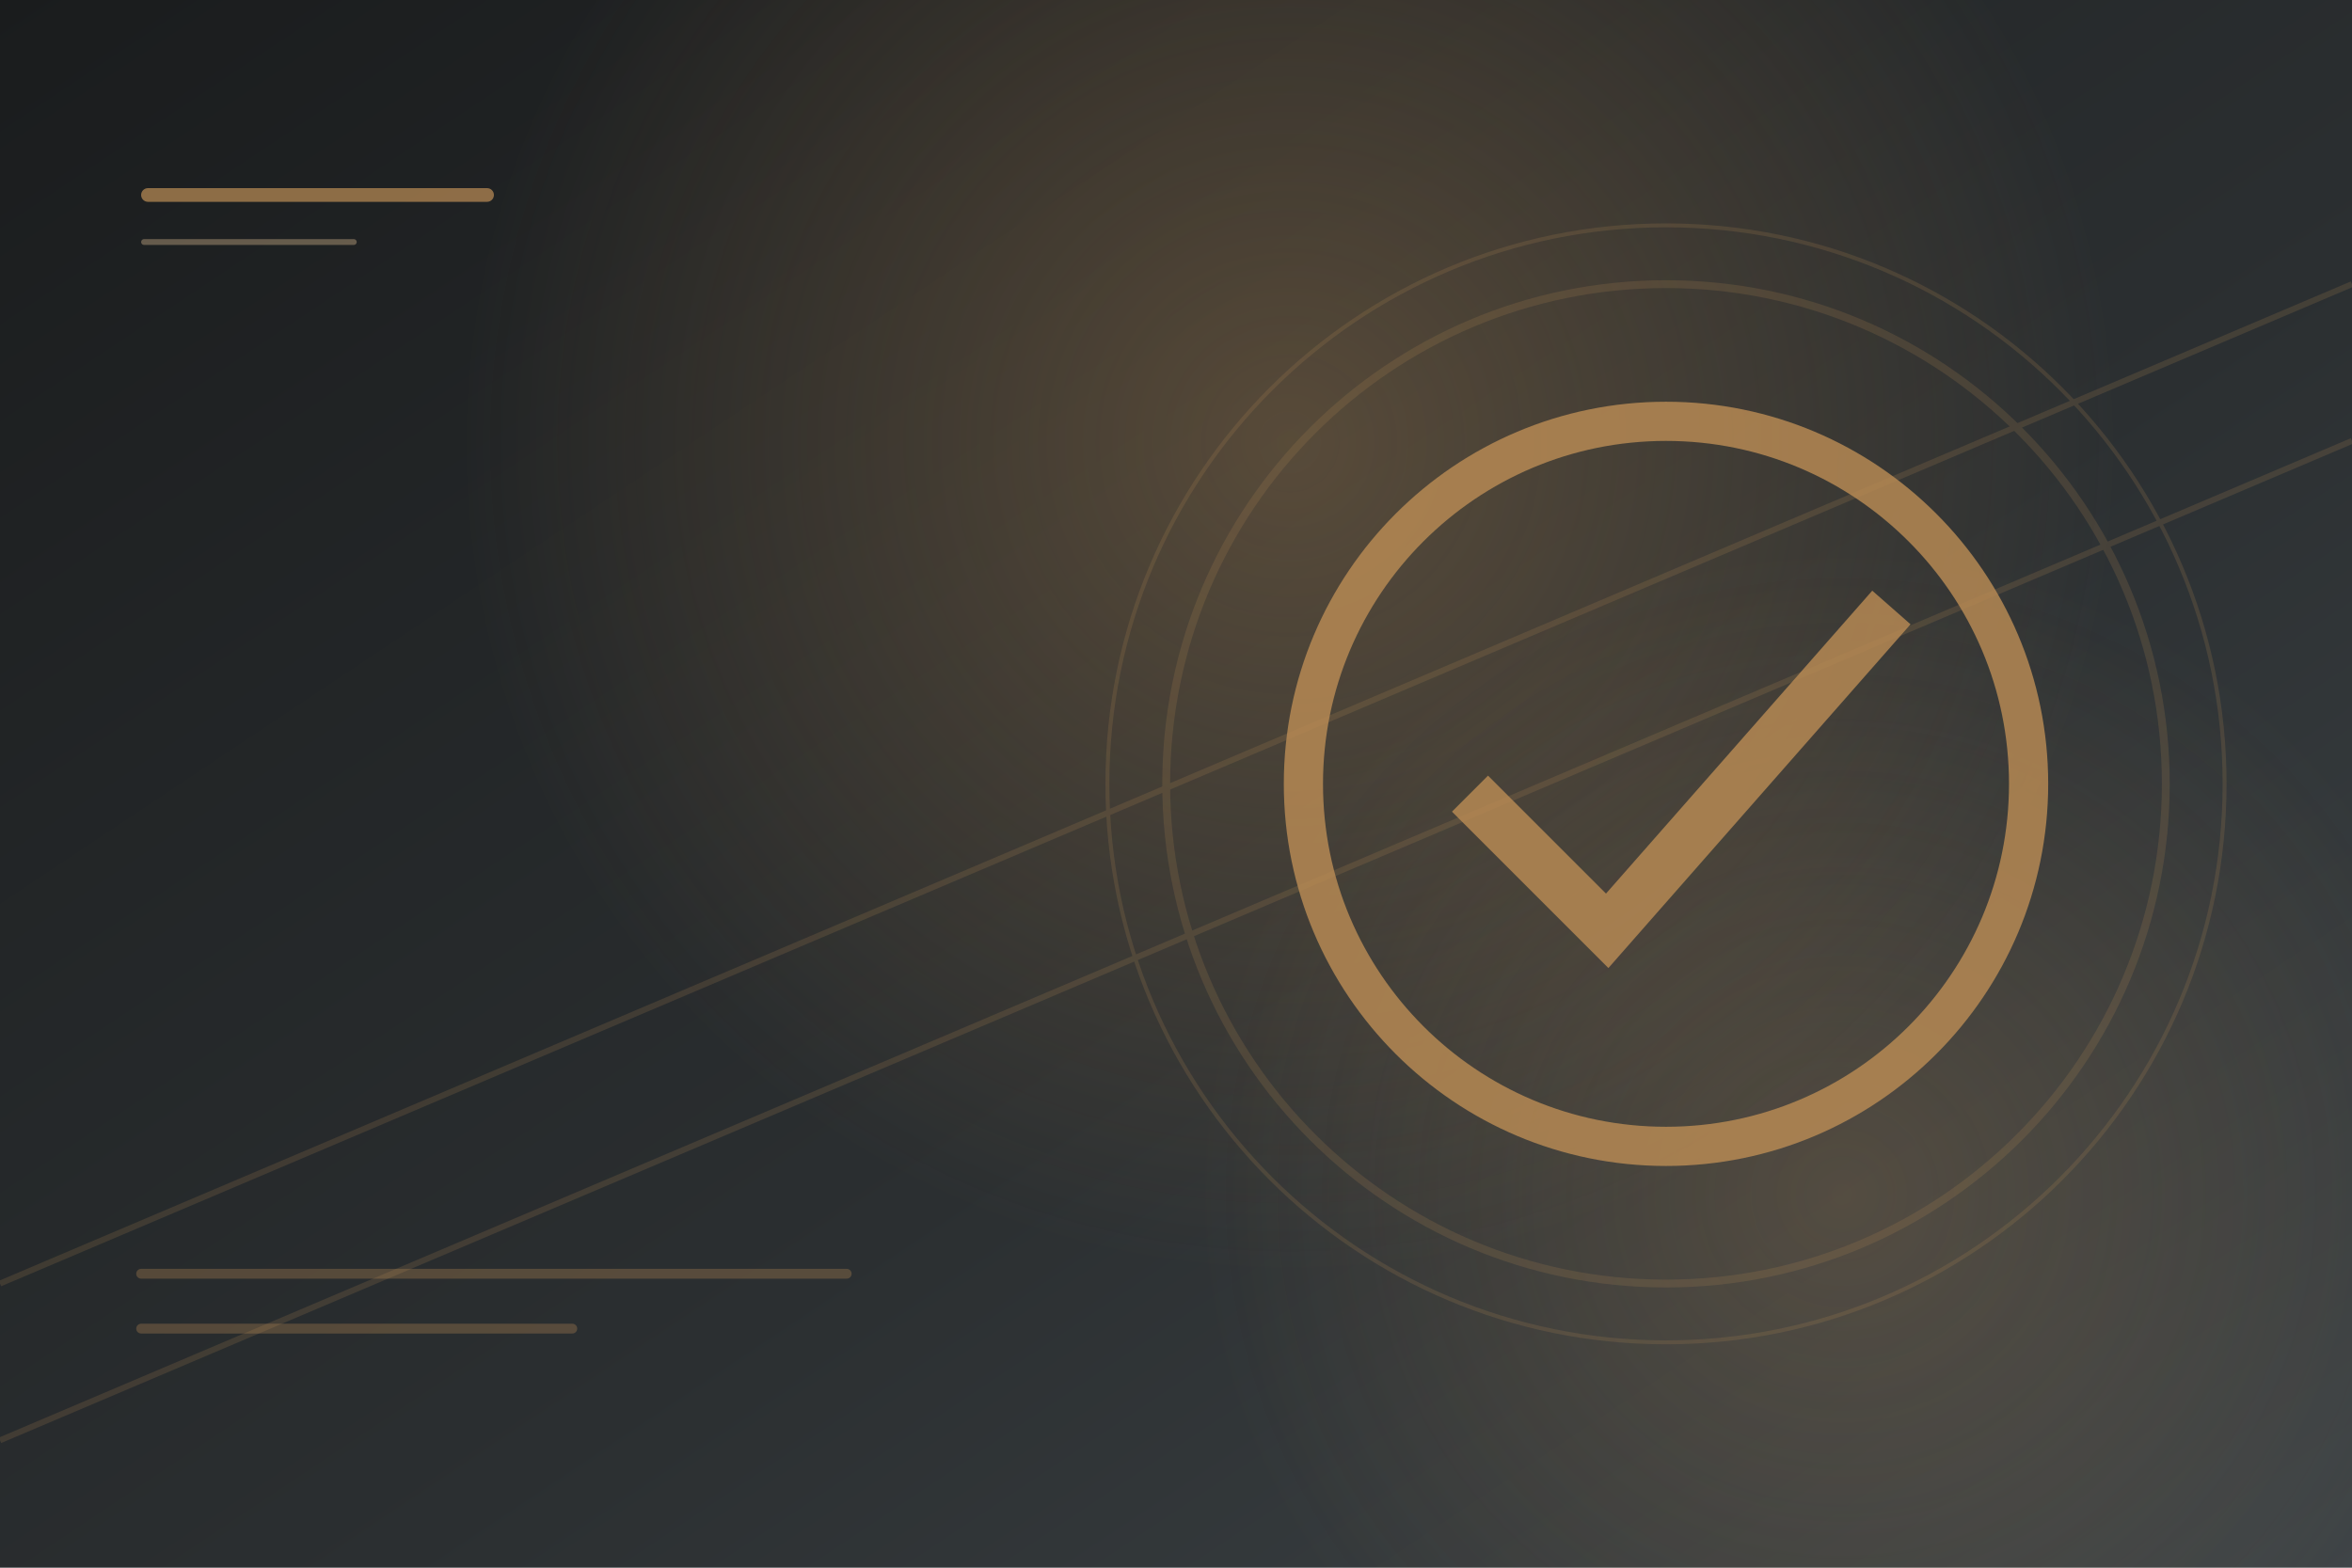
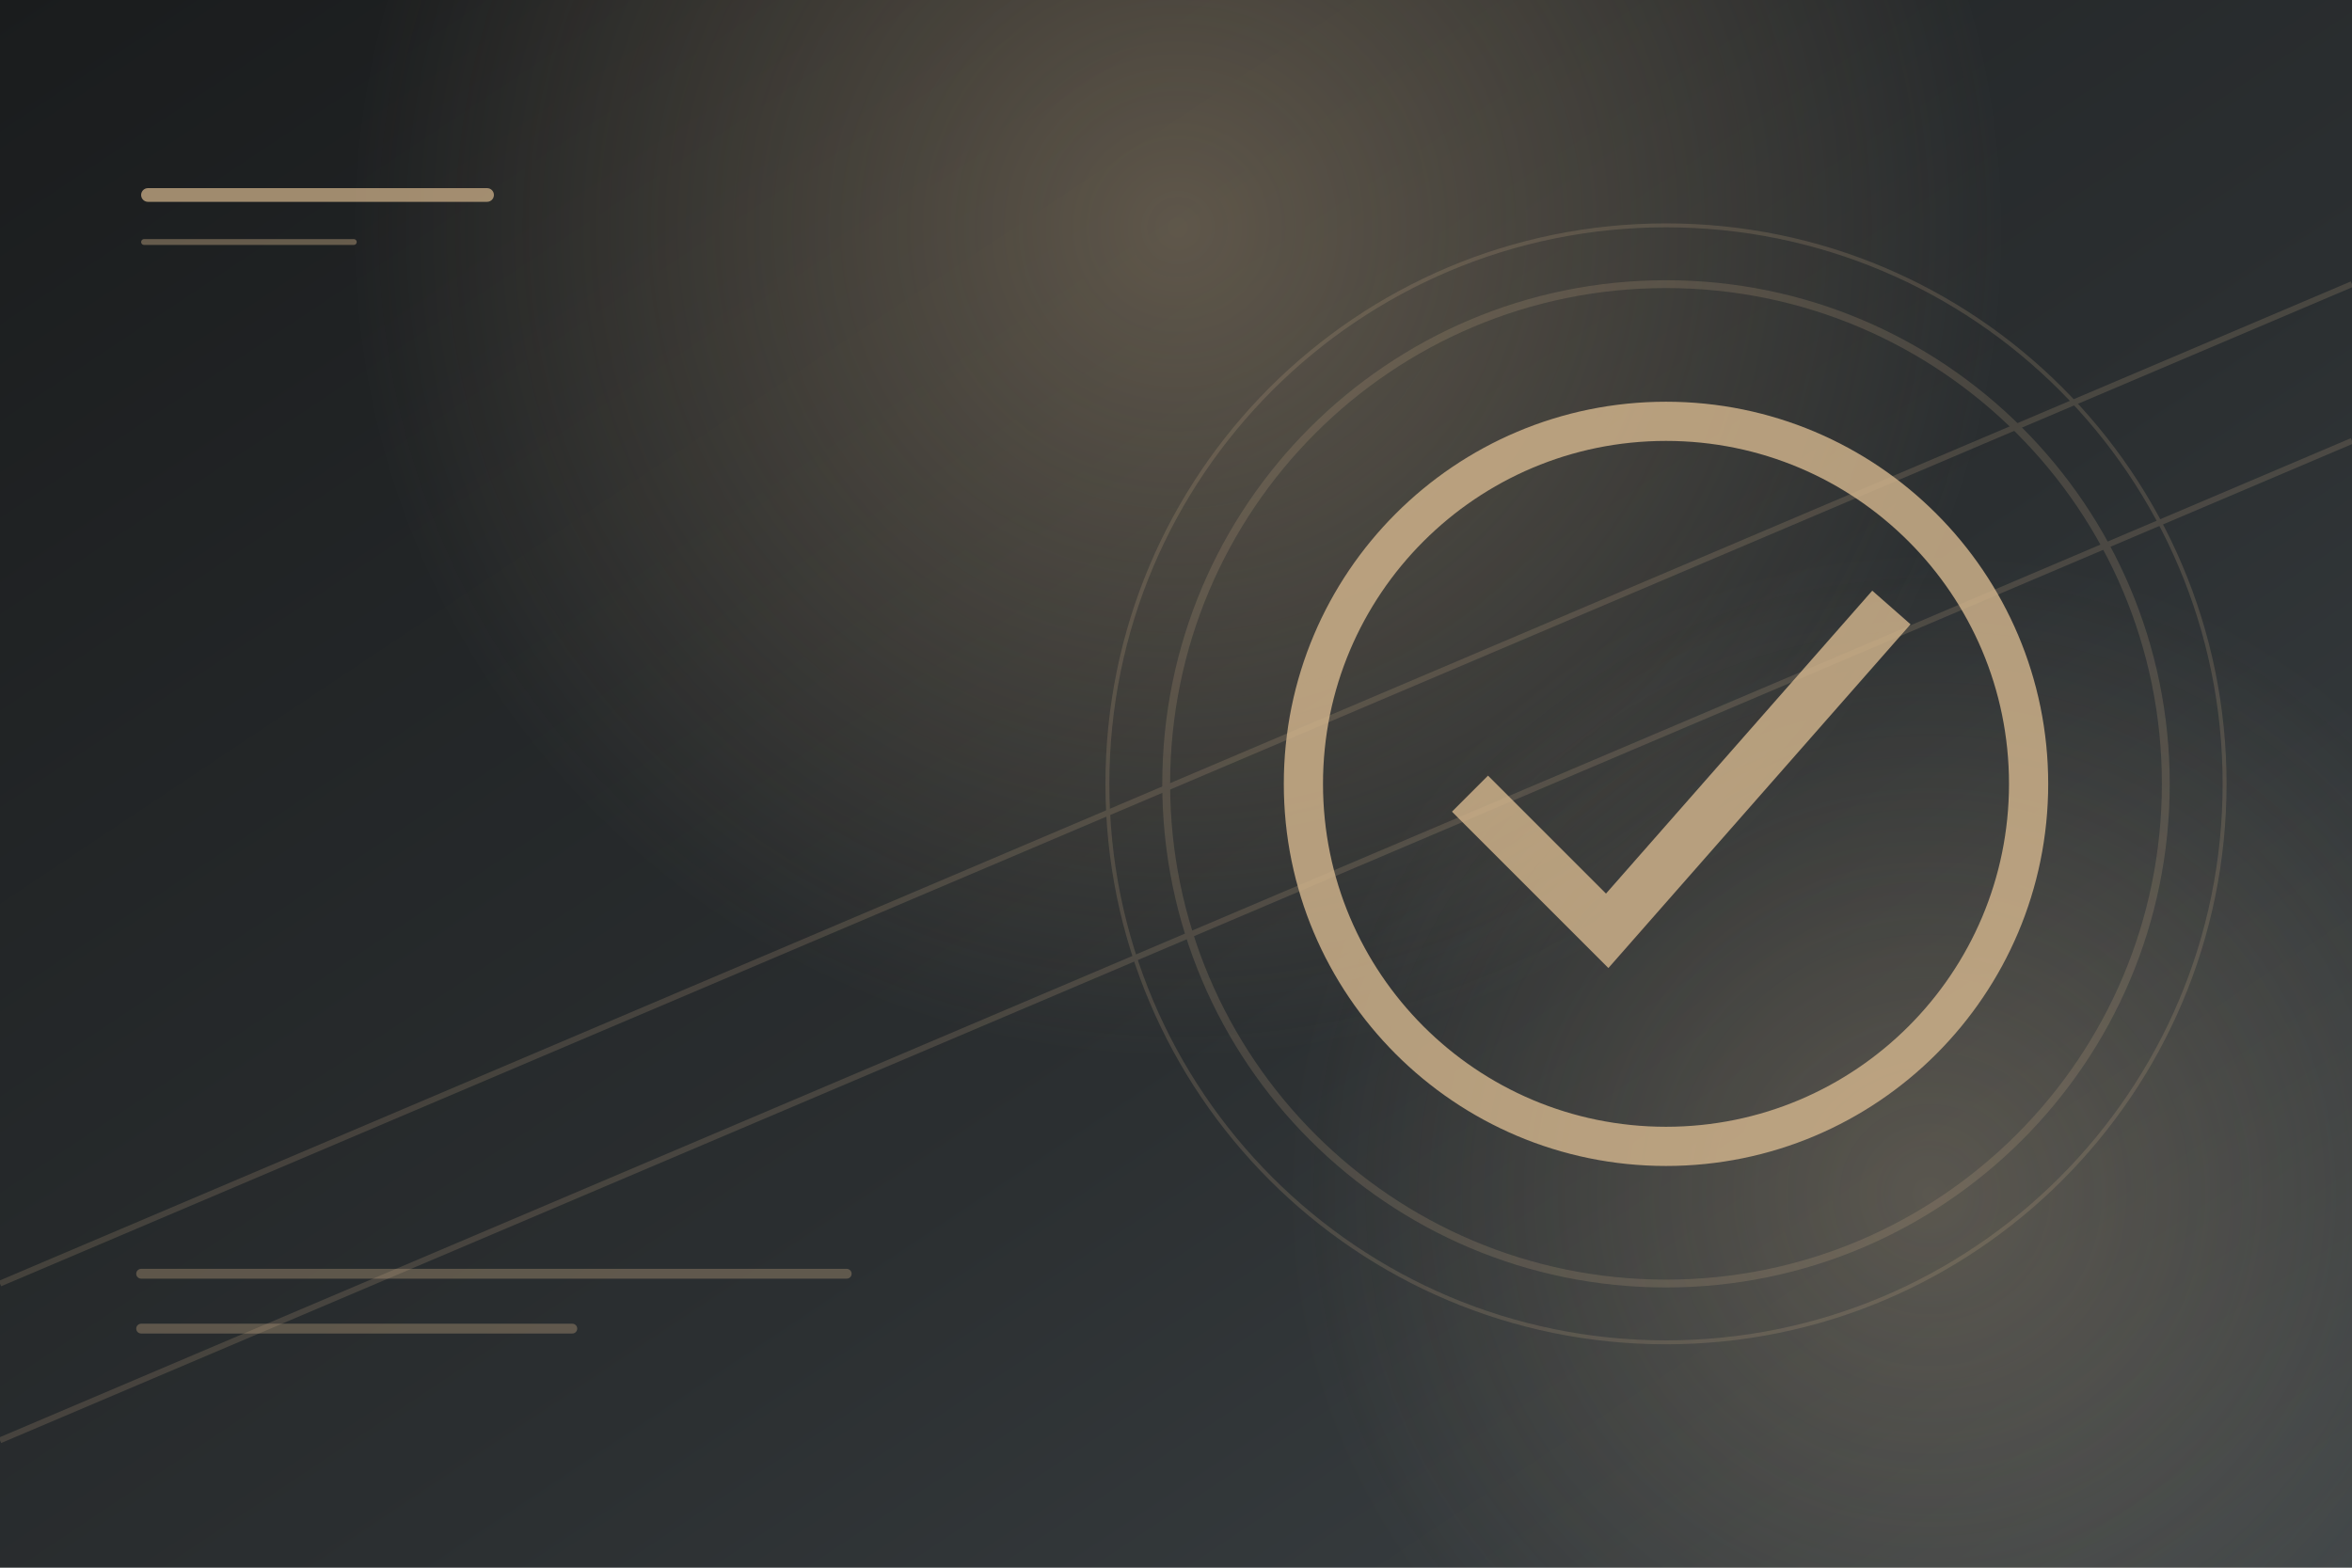
<svg xmlns="http://www.w3.org/2000/svg" width="1200" height="800" viewBox="0 0 1200 800" preserveAspectRatio="xMidYMid meet" role="img" aria-labelledby="title desc">
  <defs>
    <linearGradient id="bg" x1="0" y1="0" x2="1" y2="1">
      <stop stop-color="#1a1c1d" />
      <stop offset=".58" stop-color="#2b2f31" />
      <stop offset="1" stop-color="#3e4447" />
    </linearGradient>
    <radialGradient id="glow">
-       <stop stop-color="#b98b54" stop-opacity=".34" />
-       <stop offset="1" stop-color="#b98b54" stop-opacity="0" />
+       <stop stop-color="#d2b48c" stop-opacity=".34" />
+       <stop offset="1" stop-color="#d2b48c" stop-opacity="0" />
    </radialGradient>
  </defs>
  <rect width="1200" height="800" fill="url(#bg)" />
-   <circle cx="658" cy="227" r="420" fill="url(#glow)" />
-   <circle cx="940" cy="610" r="330" fill="url(#glow)" opacity=".7" />
-   <g fill="none" stroke="#b98b54" opacity=".18">
+   <circle cx="601" cy="118" r="420" fill="url(#glow)" />
+   <circle cx="985" cy="610" r="330" fill="url(#glow)" opacity=".7" />
+   <g fill="none" stroke="#d2b48c" opacity=".18">
    <path d="M0 655 1200 145M0 735 1200 225" stroke-width="3" />
    <circle cx="850" cy="400" r="255" stroke-width="4" />
    <circle cx="850" cy="400" r="285" stroke-width="2" />
  </g>
-   <g color="#b98b54" opacity=".82">
+   <g color="#d2b48c" opacity=".82">
    <circle cx="850" cy="400" r="185" fill="none" stroke="currentColor" stroke-width="20" />
    <path d="m750 405 70 70 145-165" fill="none" stroke="currentColor" stroke-width="26" />
  </g>
-   <rect x="72" y="96" width="180" height="7" rx="3.5" fill="#b98b54" opacity=".72" />
+   <rect x="72" y="96" width="180" height="7" rx="3.5" fill="#d2b48c" opacity=".72" />
  <rect x="72" y="122" width="110" height="3" rx="1.5" fill="#d2b48c" opacity=".4" />
-   <path d="M72 650h360M72 678h220" stroke="#b98b54" stroke-width="5" stroke-linecap="round" opacity=".32" />
+   <path d="M72 650h360M72 678h220" stroke="#d2b48c" stroke-width="5" stroke-linecap="round" opacity=".32" />
</svg>
